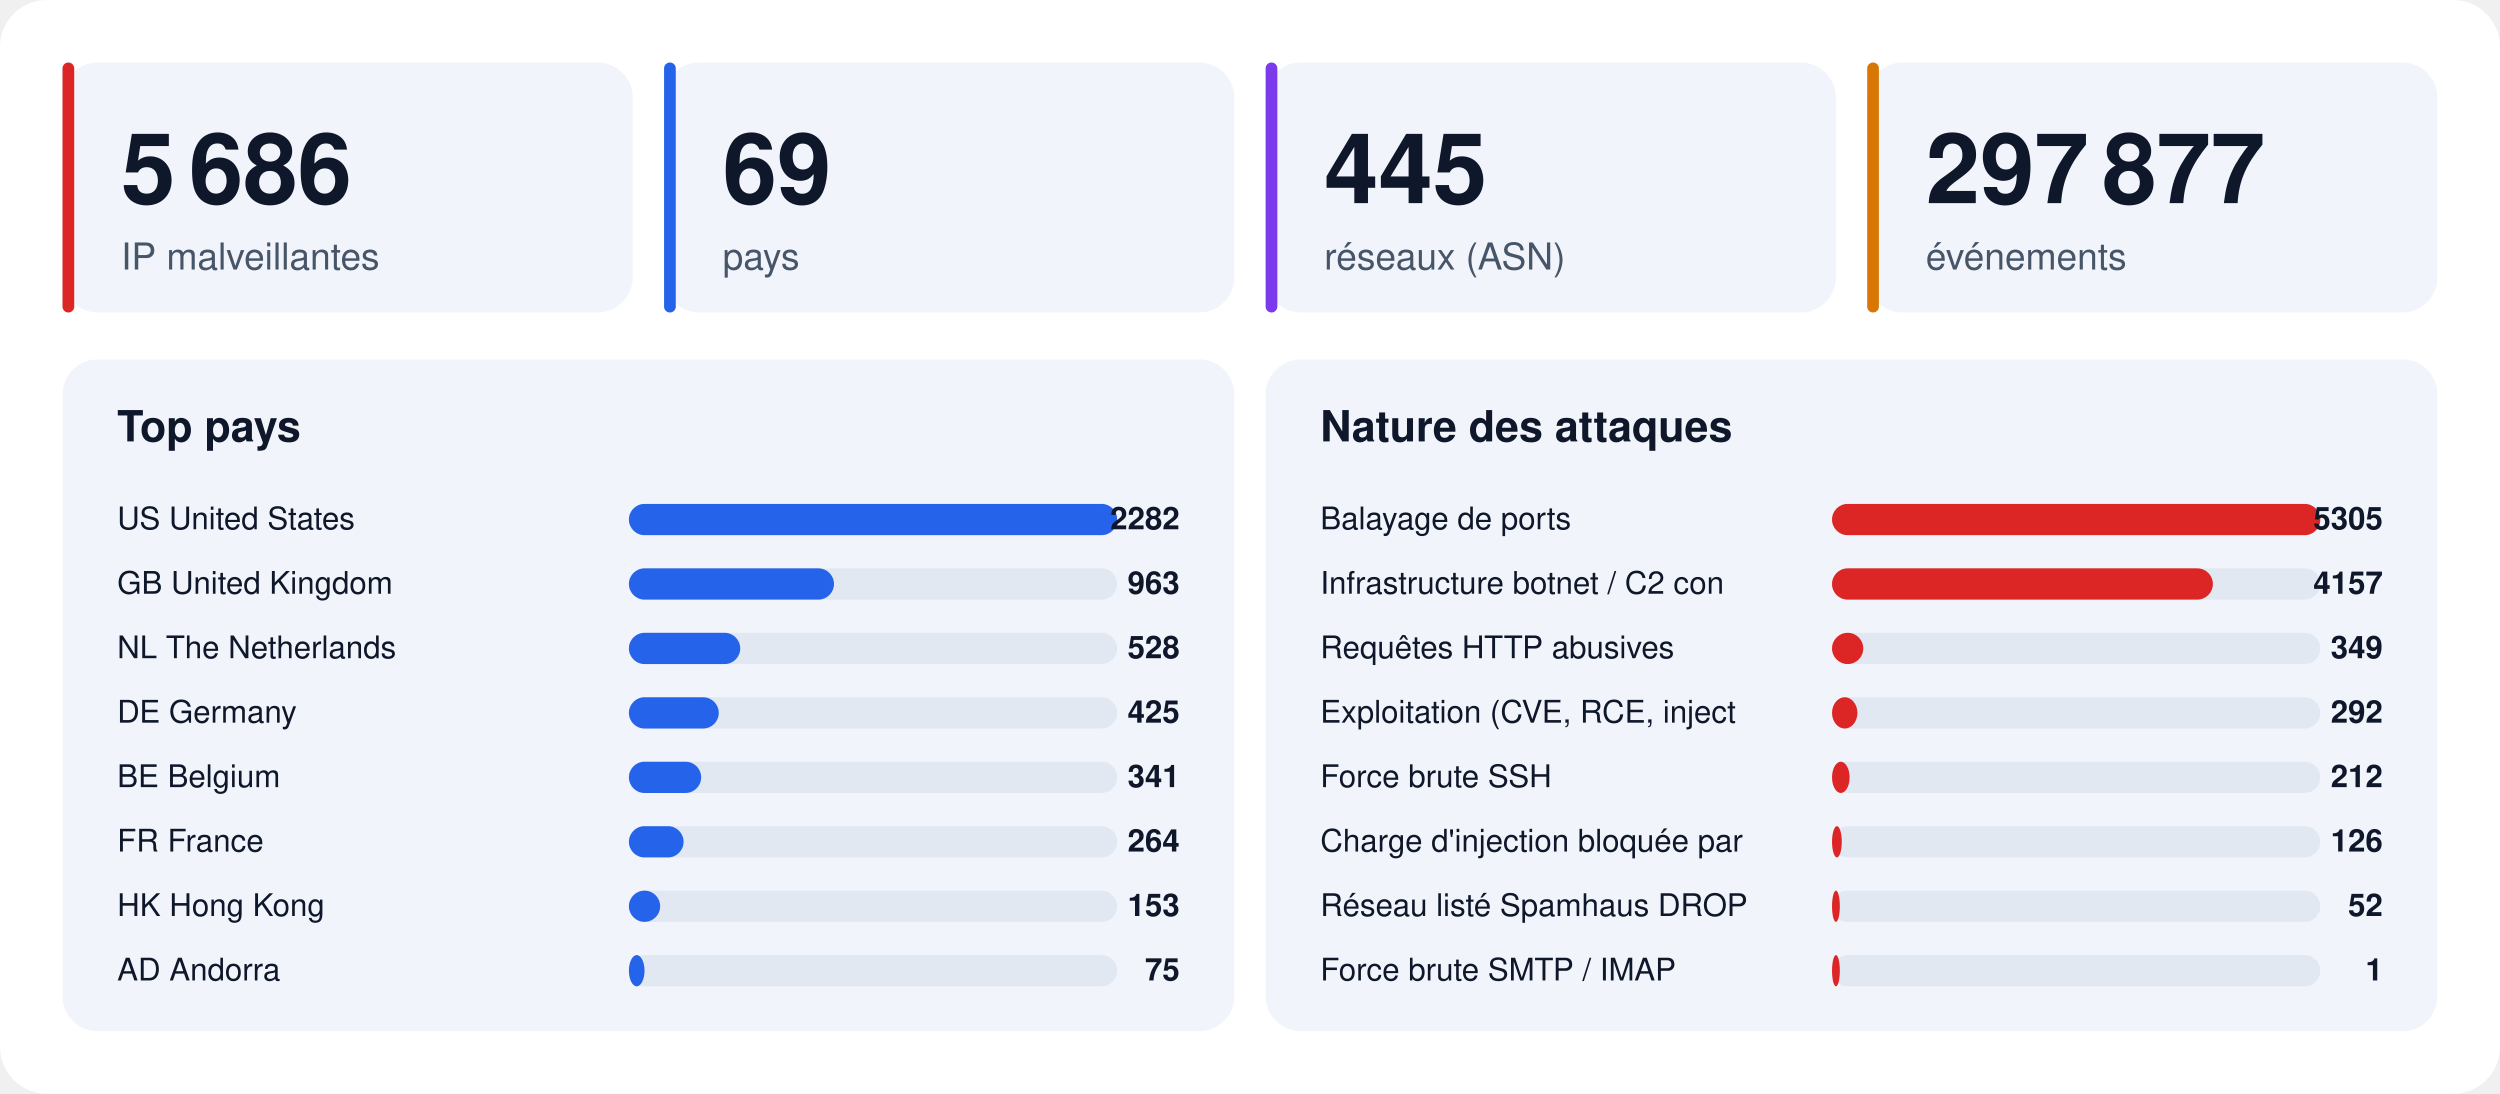
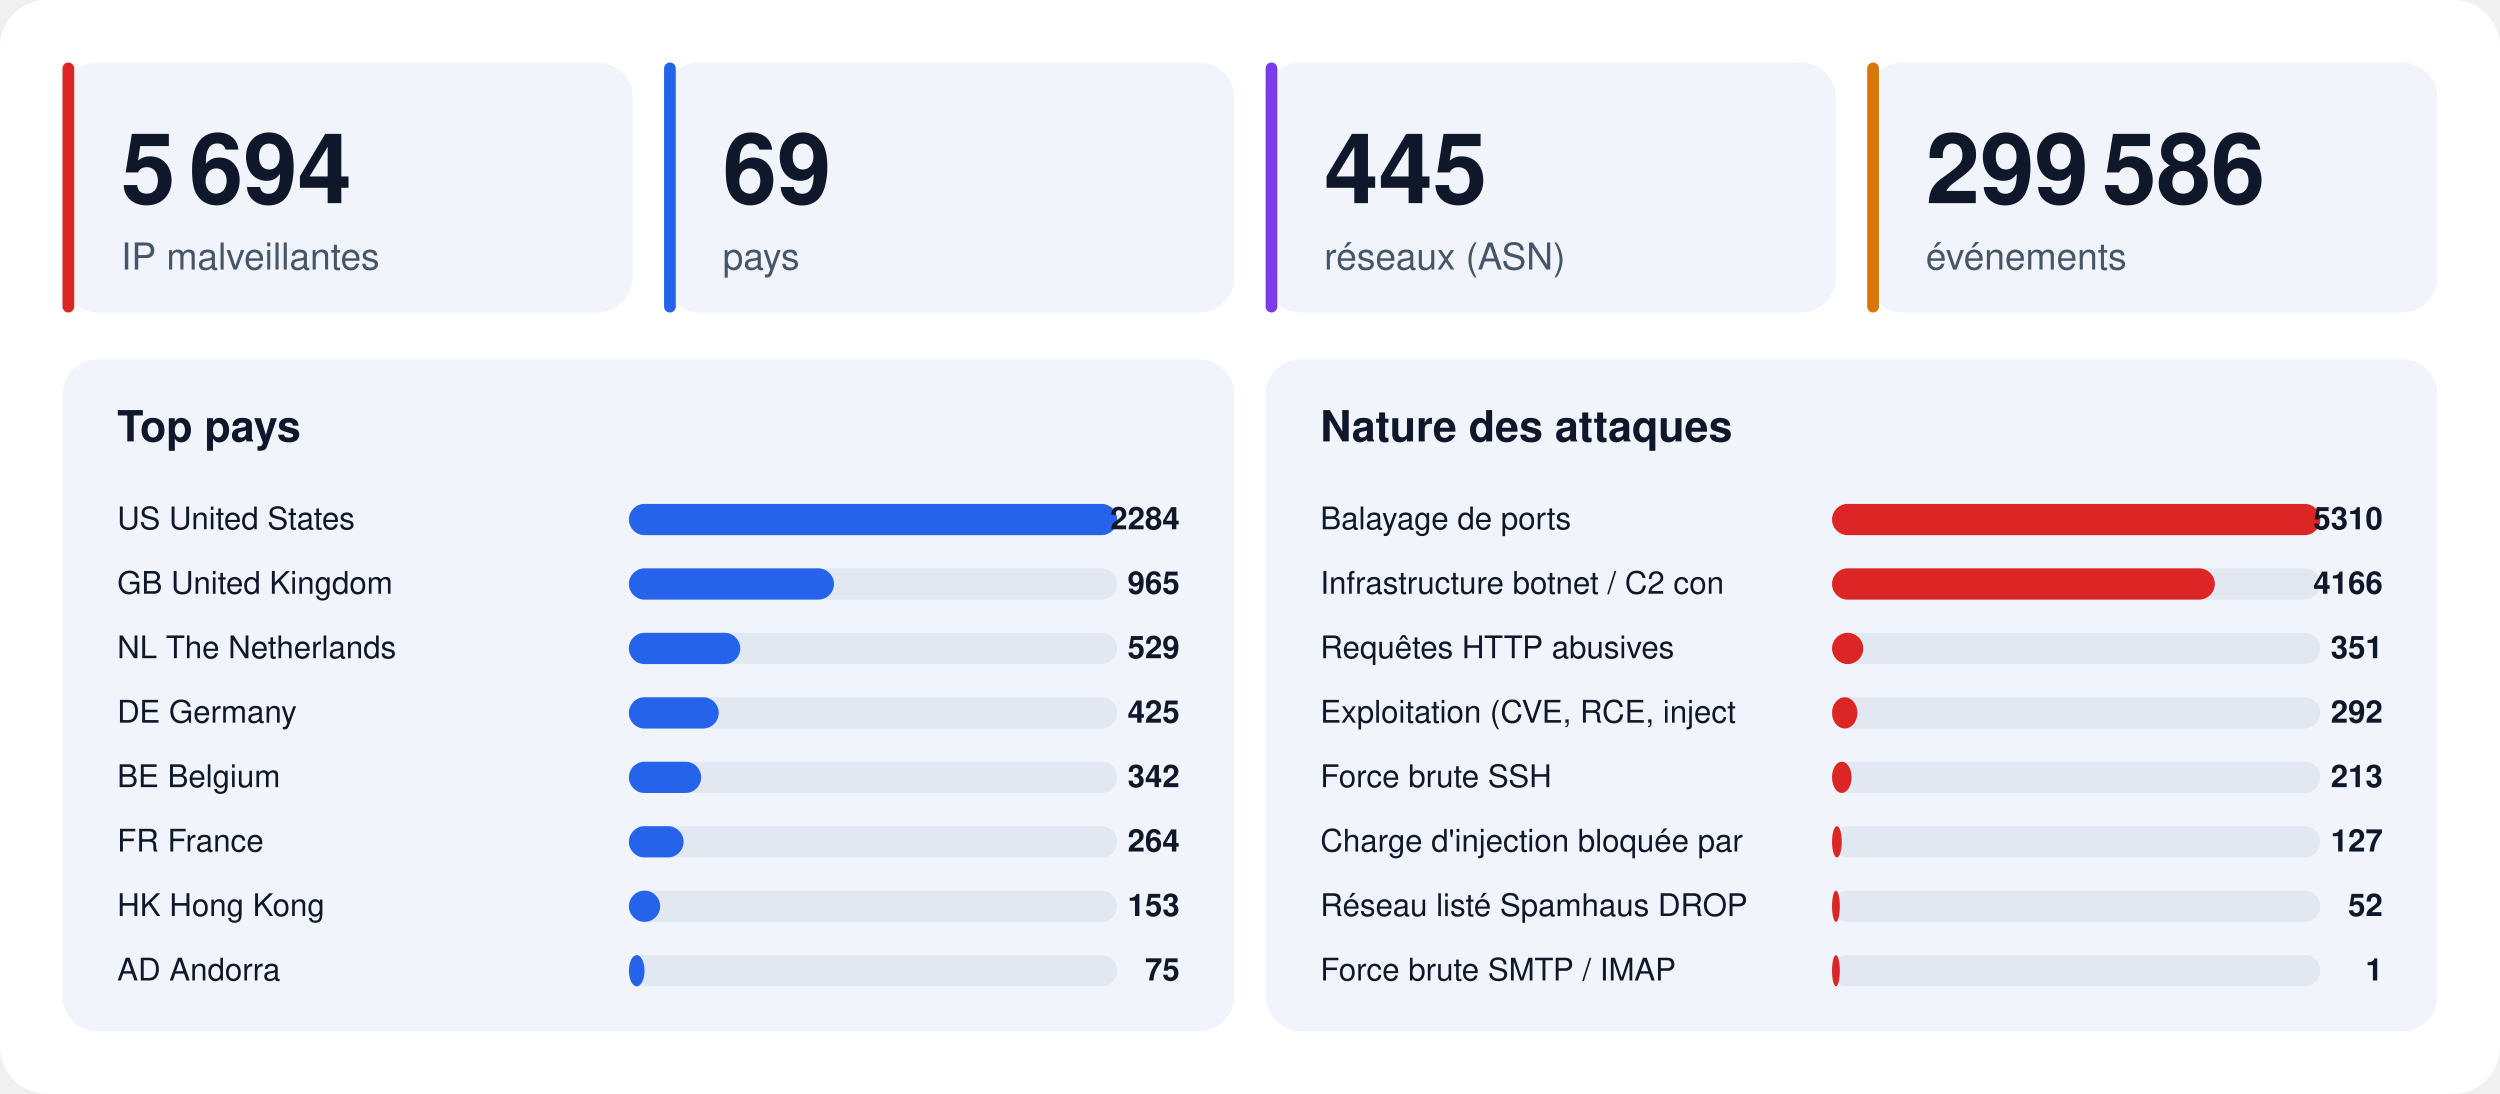
<svg xmlns="http://www.w3.org/2000/svg" width="1280" height="560" viewBox="0 0 1280 560" font-family="-apple-system,BlinkMacSystemFont,'Segoe UI',Helvetica,Arial,sans-serif">
  <rect width="1280" height="560" rx="24" fill="#ffffff" />
  <rect x="32" y="32" width="292" height="128" rx="18" fill="#f1f5fb" />
  <rect x="32" y="32" width="6" height="128" rx="3" fill="#dc2626" />
-   <text x="62" y="104" font-size="50" font-weight="800" fill="#0f172a">5 686</text>
+   <text x="62" y="104" font-size="50" font-weight="800" fill="#0f172a">5 694</text>
  <text x="62" y="138" font-size="19" fill="#475569">IP malveillantes</text>
  <rect x="340" y="32" width="292" height="128" rx="18" fill="#f1f5fb" />
  <rect x="340" y="32" width="6" height="128" rx="3" fill="#2563eb" />
  <text x="370" y="104" font-size="50" font-weight="800" fill="#0f172a">69</text>
  <text x="370" y="138" font-size="19" fill="#475569">pays</text>
  <rect x="648" y="32" width="292" height="128" rx="18" fill="#f1f5fb" />
  <rect x="648" y="32" width="6" height="128" rx="3" fill="#7c3aed" />
  <text x="678" y="104" font-size="50" font-weight="800" fill="#0f172a">445</text>
  <text x="678" y="138" font-size="19" fill="#475569">réseaux (ASN)</text>
  <rect x="956" y="32" width="292" height="128" rx="18" fill="#f1f5fb" />
  <rect x="956" y="32" width="6" height="128" rx="3" fill="#d97706" />
-   <text x="986" y="104" font-size="50" font-weight="800" fill="#0f172a">297 877</text>
+   <text x="986" y="104" font-size="50" font-weight="800" fill="#0f172a">299 586</text>
  <text x="986" y="138" font-size="19" fill="#475569">événements</text>
  <rect x="32" y="184" width="600" height="344" rx="18" fill="#f1f5fb" />
  <text x="60" y="226" font-size="22" font-weight="700" fill="#0f172a">Top pays</text>
  <text x="60" y="271" font-size="16" fill="#0f172a">US  United States</text>
  <rect x="322" y="258" width="250" height="16" rx="8" fill="#e2e8f2" />
  <rect x="322" y="258" width="250" height="16" rx="8" fill="#2563eb" />
-   <text x="604" y="271" font-size="16" font-weight="700" text-anchor="end" fill="#0f172a">2282</text>
+   <text x="604" y="271" font-size="16" font-weight="700" text-anchor="end" fill="#0f172a">2284</text>
  <text x="60" y="304" font-size="16" fill="#0f172a">GB  United Kingdom</text>
  <rect x="322" y="291" width="250" height="16" rx="8" fill="#e2e8f2" />
  <rect x="322" y="291" width="105" height="16" rx="8" fill="#2563eb" />
-   <text x="604" y="304" font-size="16" font-weight="700" text-anchor="end" fill="#0f172a">963</text>
+   <text x="604" y="304" font-size="16" font-weight="700" text-anchor="end" fill="#0f172a">965</text>
  <text x="60" y="337" font-size="16" fill="#0f172a">NL  The Netherlands</text>
  <rect x="322" y="324" width="250" height="16" rx="8" fill="#e2e8f2" />
  <rect x="322" y="324" width="57" height="16" rx="8" fill="#2563eb" />
-   <text x="604" y="337" font-size="16" font-weight="700" text-anchor="end" fill="#0f172a">528</text>
+   <text x="604" y="337" font-size="16" font-weight="700" text-anchor="end" fill="#0f172a">529</text>
  <text x="60" y="370" font-size="16" fill="#0f172a">DE  Germany</text>
  <rect x="322" y="357" width="250" height="16" rx="8" fill="#e2e8f2" />
  <rect x="322" y="357" width="46" height="16" rx="8" fill="#2563eb" />
  <text x="604" y="370" font-size="16" font-weight="700" text-anchor="end" fill="#0f172a">425</text>
  <text x="60" y="403" font-size="16" fill="#0f172a">BE  Belgium</text>
  <rect x="322" y="390" width="250" height="16" rx="8" fill="#e2e8f2" />
  <rect x="322" y="390" width="37" height="16" rx="8" fill="#2563eb" />
-   <text x="604" y="403" font-size="16" font-weight="700" text-anchor="end" fill="#0f172a">341</text>
+   <text x="604" y="403" font-size="16" font-weight="700" text-anchor="end" fill="#0f172a">342</text>
  <text x="60" y="436" font-size="16" fill="#0f172a">FR  France</text>
  <rect x="322" y="423" width="250" height="16" rx="8" fill="#e2e8f2" />
  <rect x="322" y="423" width="28" height="16" rx="8" fill="#2563eb" />
  <text x="604" y="436" font-size="16" font-weight="700" text-anchor="end" fill="#0f172a">264</text>
  <text x="60" y="469" font-size="16" fill="#0f172a">HK  Hong Kong</text>
  <rect x="322" y="456" width="250" height="16" rx="8" fill="#e2e8f2" />
  <rect x="322" y="456" width="16" height="16" rx="8" fill="#2563eb" />
  <text x="604" y="469" font-size="16" font-weight="700" text-anchor="end" fill="#0f172a">153</text>
  <text x="60" y="502" font-size="16" fill="#0f172a">AD  Andorra</text>
  <rect x="322" y="489" width="250" height="16" rx="8" fill="#e2e8f2" />
  <rect x="322" y="489" width="8" height="16" rx="8" fill="#2563eb" />
  <text x="604" y="502" font-size="16" font-weight="700" text-anchor="end" fill="#0f172a">75</text>
  <rect x="648" y="184" width="600" height="344" rx="18" fill="#f1f5fb" />
  <text x="676" y="226" font-size="22" font-weight="700" fill="#0f172a">Nature des attaques</text>
  <text x="676" y="271" font-size="16" fill="#0f172a">Balayage de ports</text>
  <rect x="938" y="258" width="250" height="16" rx="8" fill="#e2e8f2" />
  <rect x="938" y="258" width="250" height="16" rx="8" fill="#dc2626" />
-   <text x="1220" y="271" font-size="16" font-weight="700" text-anchor="end" fill="#0f172a">5305</text>
+   <text x="1220" y="271" font-size="16" font-weight="700" text-anchor="end" fill="#0f172a">5310</text>
  <text x="676" y="304" font-size="16" fill="#0f172a">Infrastructure botnet / C2 con</text>
  <rect x="938" y="291" width="250" height="16" rx="8" fill="#e2e8f2" />
-   <rect x="938" y="291" width="195" height="16" rx="8" fill="#dc2626" />
-   <text x="1220" y="304" font-size="16" font-weight="700" text-anchor="end" fill="#0f172a">4157</text>
+   <rect x="938" y="291" width="196" height="16" rx="8" fill="#dc2626" />
+   <text x="1220" y="304" font-size="16" font-weight="700" text-anchor="end" fill="#0f172a">4166</text>
  <text x="676" y="337" font-size="16" fill="#0f172a">Requêtes HTTP abusives</text>
  <rect x="938" y="324" width="250" height="16" rx="8" fill="#e2e8f2" />
  <rect x="938" y="324" width="16" height="16" rx="8" fill="#dc2626" />
-   <text x="1220" y="337" font-size="16" font-weight="700" text-anchor="end" fill="#0f172a">349</text>
+   <text x="1220" y="337" font-size="16" font-weight="700" text-anchor="end" fill="#0f172a">351</text>
  <text x="676" y="370" font-size="16" fill="#0f172a">Exploitation (CVE, RCE, inject</text>
  <rect x="938" y="357" width="250" height="16" rx="8" fill="#e2e8f2" />
  <rect x="938" y="357" width="13" height="16" rx="8" fill="#dc2626" />
  <text x="1220" y="370" font-size="16" font-weight="700" text-anchor="end" fill="#0f172a">292</text>
  <text x="676" y="403" font-size="16" fill="#0f172a">Force brute SSH</text>
  <rect x="938" y="390" width="250" height="16" rx="8" fill="#e2e8f2" />
-   <rect x="938" y="390" width="9" height="16" rx="8" fill="#dc2626" />
-   <text x="1220" y="403" font-size="16" font-weight="700" text-anchor="end" fill="#0f172a">212</text>
+   <rect x="938" y="390" width="10" height="16" rx="8" fill="#dc2626" />
+   <text x="1220" y="403" font-size="16" font-weight="700" text-anchor="end" fill="#0f172a">213</text>
  <text x="676" y="436" font-size="16" fill="#0f172a">Charge d'injection bloquée par</text>
  <rect x="938" y="423" width="250" height="16" rx="8" fill="#e2e8f2" />
  <rect x="938" y="423" width="5" height="16" rx="8" fill="#dc2626" />
-   <text x="1220" y="436" font-size="16" font-weight="700" text-anchor="end" fill="#0f172a">126</text>
+   <text x="1220" y="436" font-size="16" font-weight="700" text-anchor="end" fill="#0f172a">127</text>
  <text x="676" y="469" font-size="16" fill="#0f172a">Réseau listé Spamhaus DROP</text>
  <rect x="938" y="456" width="250" height="16" rx="8" fill="#e2e8f2" />
  <rect x="938" y="456" width="4" height="16" rx="8" fill="#dc2626" />
  <text x="1220" y="469" font-size="16" font-weight="700" text-anchor="end" fill="#0f172a">52</text>
  <text x="676" y="502" font-size="16" fill="#0f172a">Force brute SMTP / IMAP</text>
  <rect x="938" y="489" width="250" height="16" rx="8" fill="#e2e8f2" />
  <rect x="938" y="489" width="4" height="16" rx="8" fill="#dc2626" />
  <text x="1220" y="502" font-size="16" font-weight="700" text-anchor="end" fill="#0f172a">1</text>
</svg>
